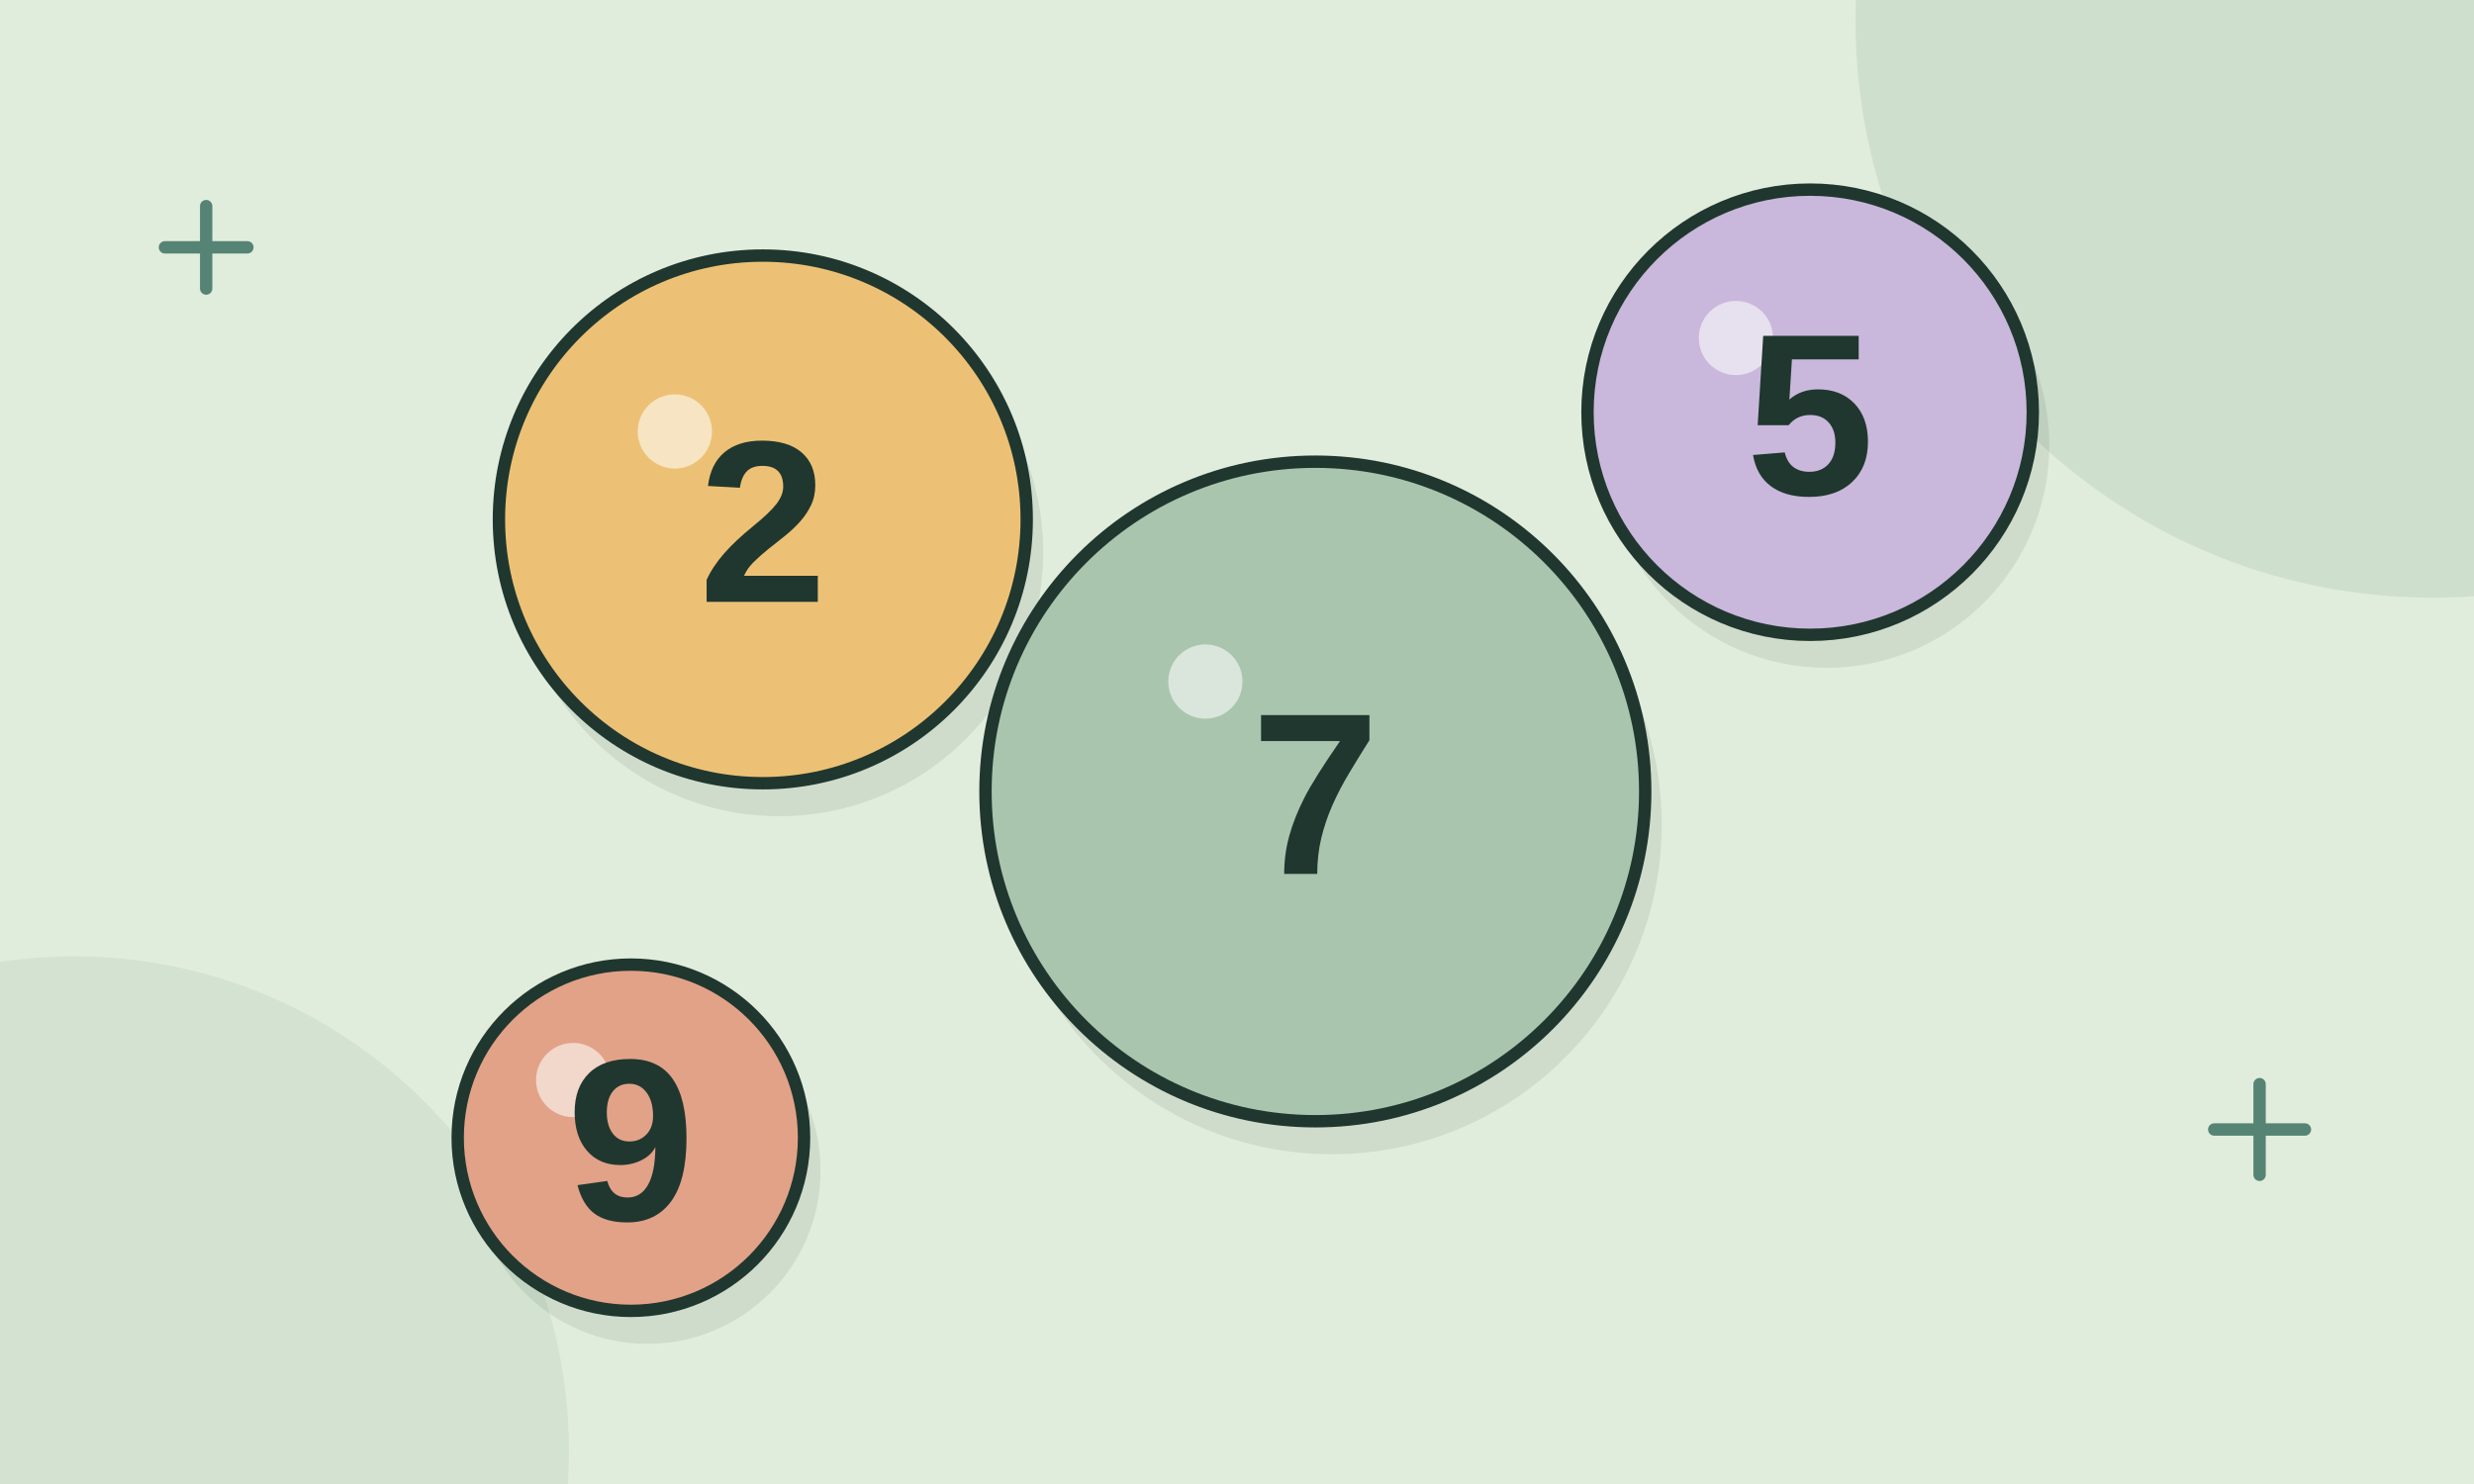
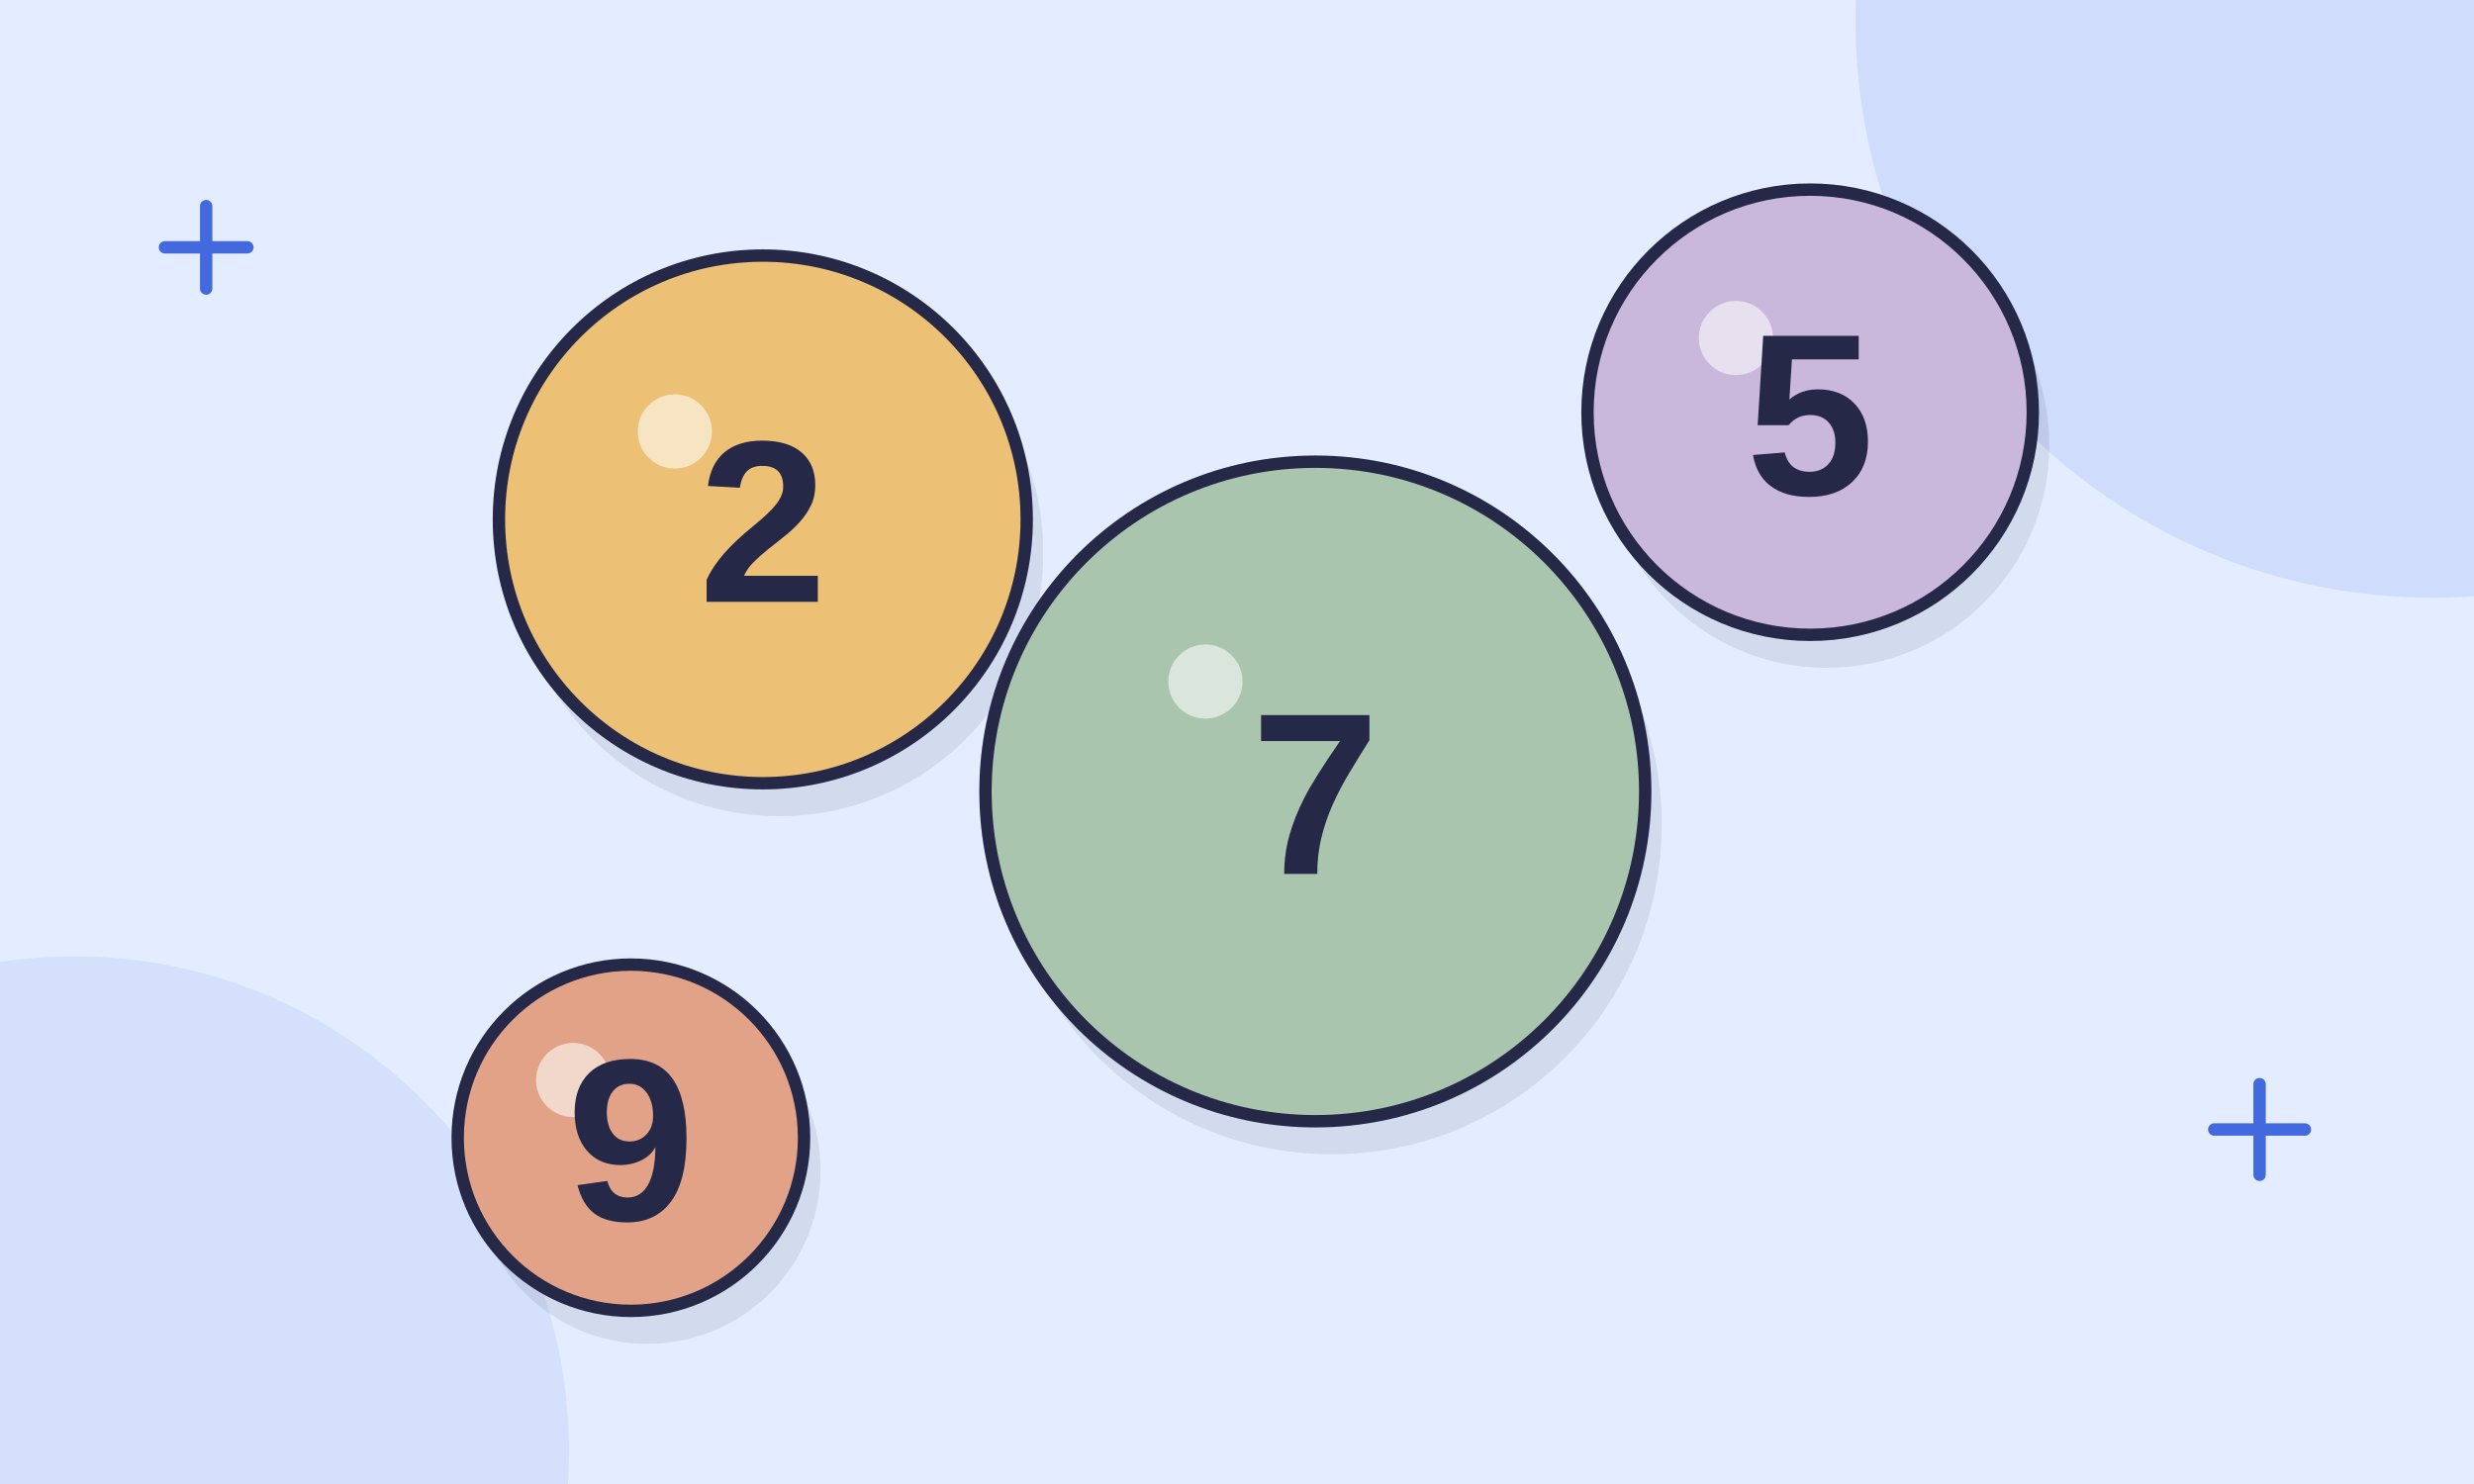
<svg xmlns="http://www.w3.org/2000/svg" width="600" height="360" viewBox="0 0 600 360">
-   <rect width="600" height="360" fill="#e1eddc" />
-   <circle cx="590" cy="5" r="140" fill="#56847420" stroke="none" stroke-width="2" />
-   <circle cx="18" cy="352" r="120" fill="#56847418" stroke="none" stroke-width="2" />
-   <path d="M40 60h20m-10-10v20 M537 274h22m-11-11v22" fill="none" stroke="#568474" stroke-width="3" stroke-linecap="round" stroke-linejoin="round" />
-   <circle cx="189" cy="134" r="64" fill="#20372f18" stroke="none" stroke-width="2" />
-   <circle cx="185" cy="126" r="64" fill="#edc175" stroke="#20372f" stroke-width="3" />
+   <rect width="600" height="360" fill="#e4edff" />
+   <circle cx="590" cy="5" r="140" fill="#4369df20" stroke="none" stroke-width="2" />
+   <circle cx="18" cy="352" r="120" fill="#4369df18" stroke="none" stroke-width="2" />
+   <path d="M40 60h20m-10-10v20 M537 274h22m-11-11v22" fill="none" stroke="#4369df" stroke-width="3" stroke-linecap="round" stroke-linejoin="round" />
+   <circle cx="189" cy="134" r="64" fill="#25284718" stroke="none" stroke-width="2" />
+   <circle cx="185" cy="126" r="64" fill="#edc175" stroke="#252847" stroke-width="3" />
  <circle cx="163.667" cy="104.667" r="9" fill="#ffffff90" stroke="none" stroke-width="2" />
-   <text x="185" y="146" text-anchor="middle" font-family="Arial, sans-serif" font-size="56" font-weight="800" fill="#20372f">2</text>
-   <circle cx="323" cy="200" r="80" fill="#20372f18" stroke="none" stroke-width="2" />
-   <circle cx="319" cy="192" r="80" fill="#aac5ae" stroke="#20372f" stroke-width="3" />
+   <text x="185" y="146" text-anchor="middle" font-family="Arial, sans-serif" font-size="56" font-weight="800" fill="#252847">2</text>
+   <circle cx="323" cy="200" r="80" fill="#25284718" stroke="none" stroke-width="2" />
+   <circle cx="319" cy="192" r="80" fill="#aac5ae" stroke="#252847" stroke-width="3" />
  <circle cx="292.333" cy="165.333" r="9" fill="#ffffff90" stroke="none" stroke-width="2" />
-   <text x="319" y="212" text-anchor="middle" font-family="Arial, sans-serif" font-size="56" font-weight="800" fill="#20372f">7</text>
-   <circle cx="443" cy="108" r="54" fill="#20372f18" stroke="none" stroke-width="2" />
-   <circle cx="439" cy="100" r="54" fill="#c9b8db" stroke="#20372f" stroke-width="3" />
+   <text x="319" y="212" text-anchor="middle" font-family="Arial, sans-serif" font-size="56" font-weight="800" fill="#252847">7</text>
+   <circle cx="443" cy="108" r="54" fill="#25284718" stroke="none" stroke-width="2" />
+   <circle cx="439" cy="100" r="54" fill="#c9b8db" stroke="#252847" stroke-width="3" />
  <circle cx="421.0" cy="82.0" r="9" fill="#ffffff90" stroke="none" stroke-width="2" />
-   <text x="439" y="120" text-anchor="middle" font-family="Arial, sans-serif" font-size="56" font-weight="800" fill="#20372f">5</text>
-   <circle cx="157" cy="284" r="42" fill="#20372f18" stroke="none" stroke-width="2" />
-   <circle cx="153" cy="276" r="42" fill="#e2a288" stroke="#20372f" stroke-width="3" />
+   <text x="439" y="120" text-anchor="middle" font-family="Arial, sans-serif" font-size="56" font-weight="800" fill="#252847">5</text>
+   <circle cx="157" cy="284" r="42" fill="#25284718" stroke="none" stroke-width="2" />
+   <circle cx="153" cy="276" r="42" fill="#e2a288" stroke="#252847" stroke-width="3" />
  <circle cx="139.0" cy="262.0" r="9" fill="#ffffff90" stroke="none" stroke-width="2" />
-   <text x="153" y="296" text-anchor="middle" font-family="Arial, sans-serif" font-size="56" font-weight="800" fill="#20372f">9</text>
+   <text x="153" y="296" text-anchor="middle" font-family="Arial, sans-serif" font-size="56" font-weight="800" fill="#252847">9</text>
</svg>
